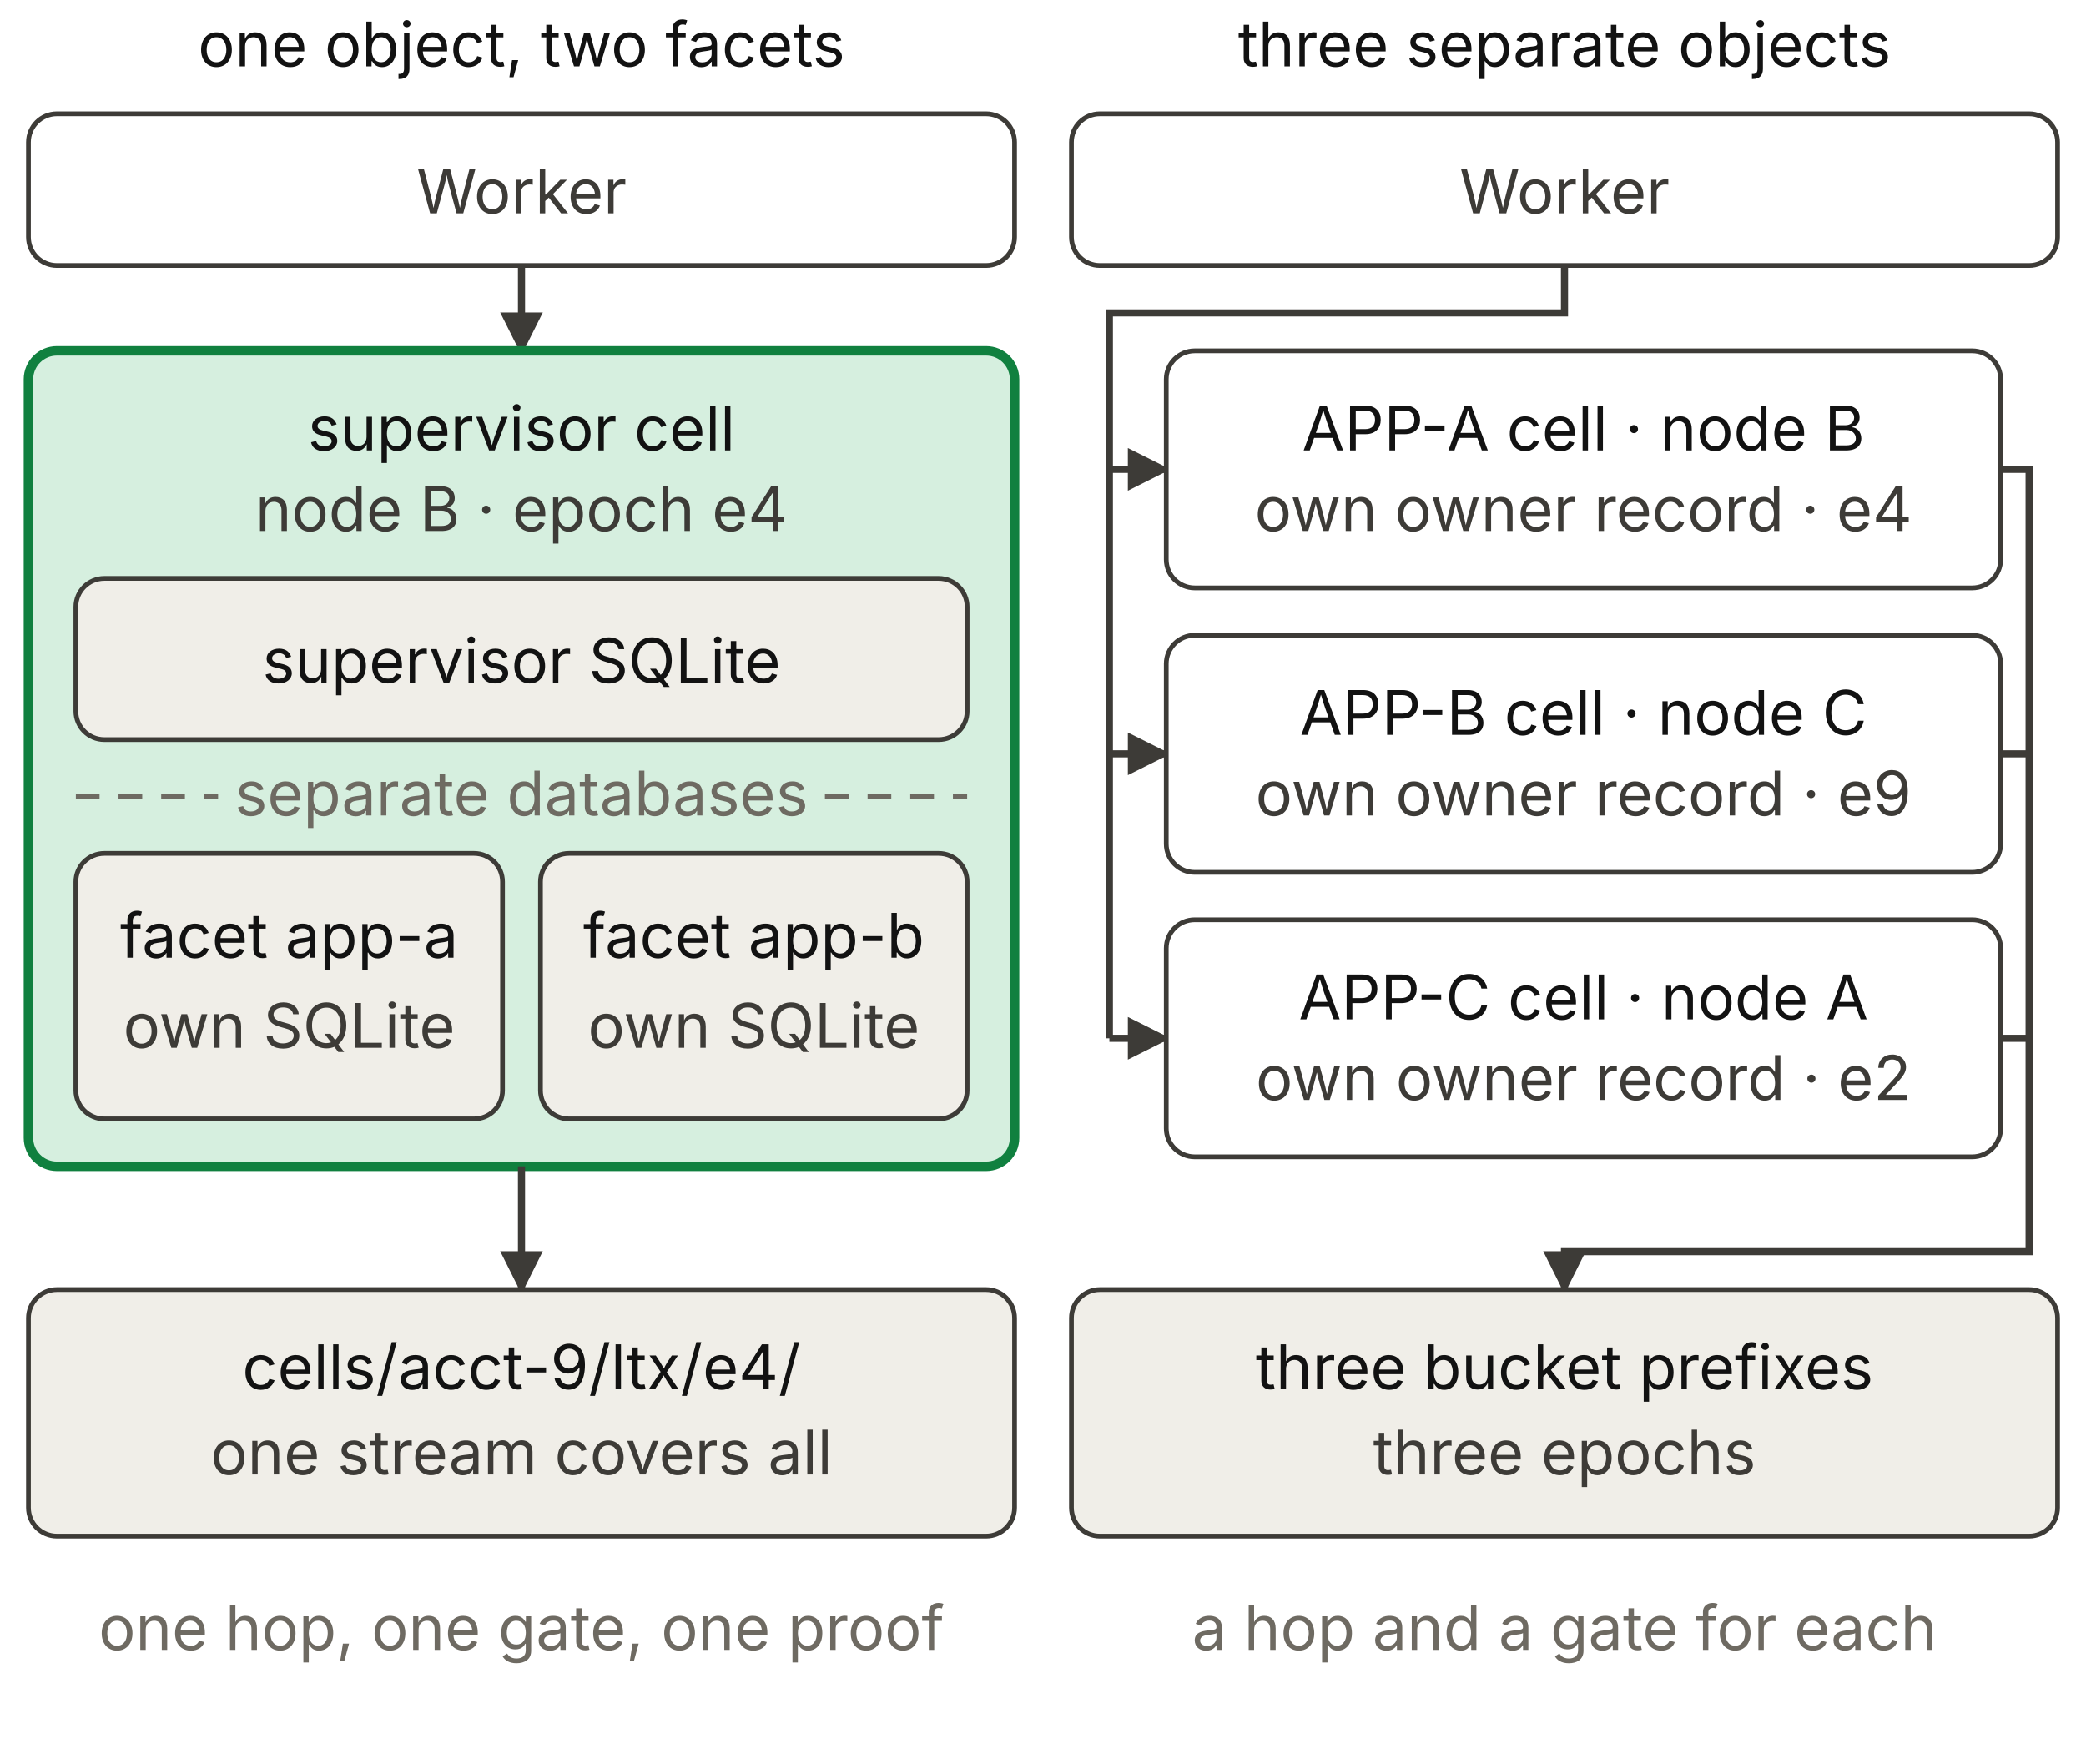
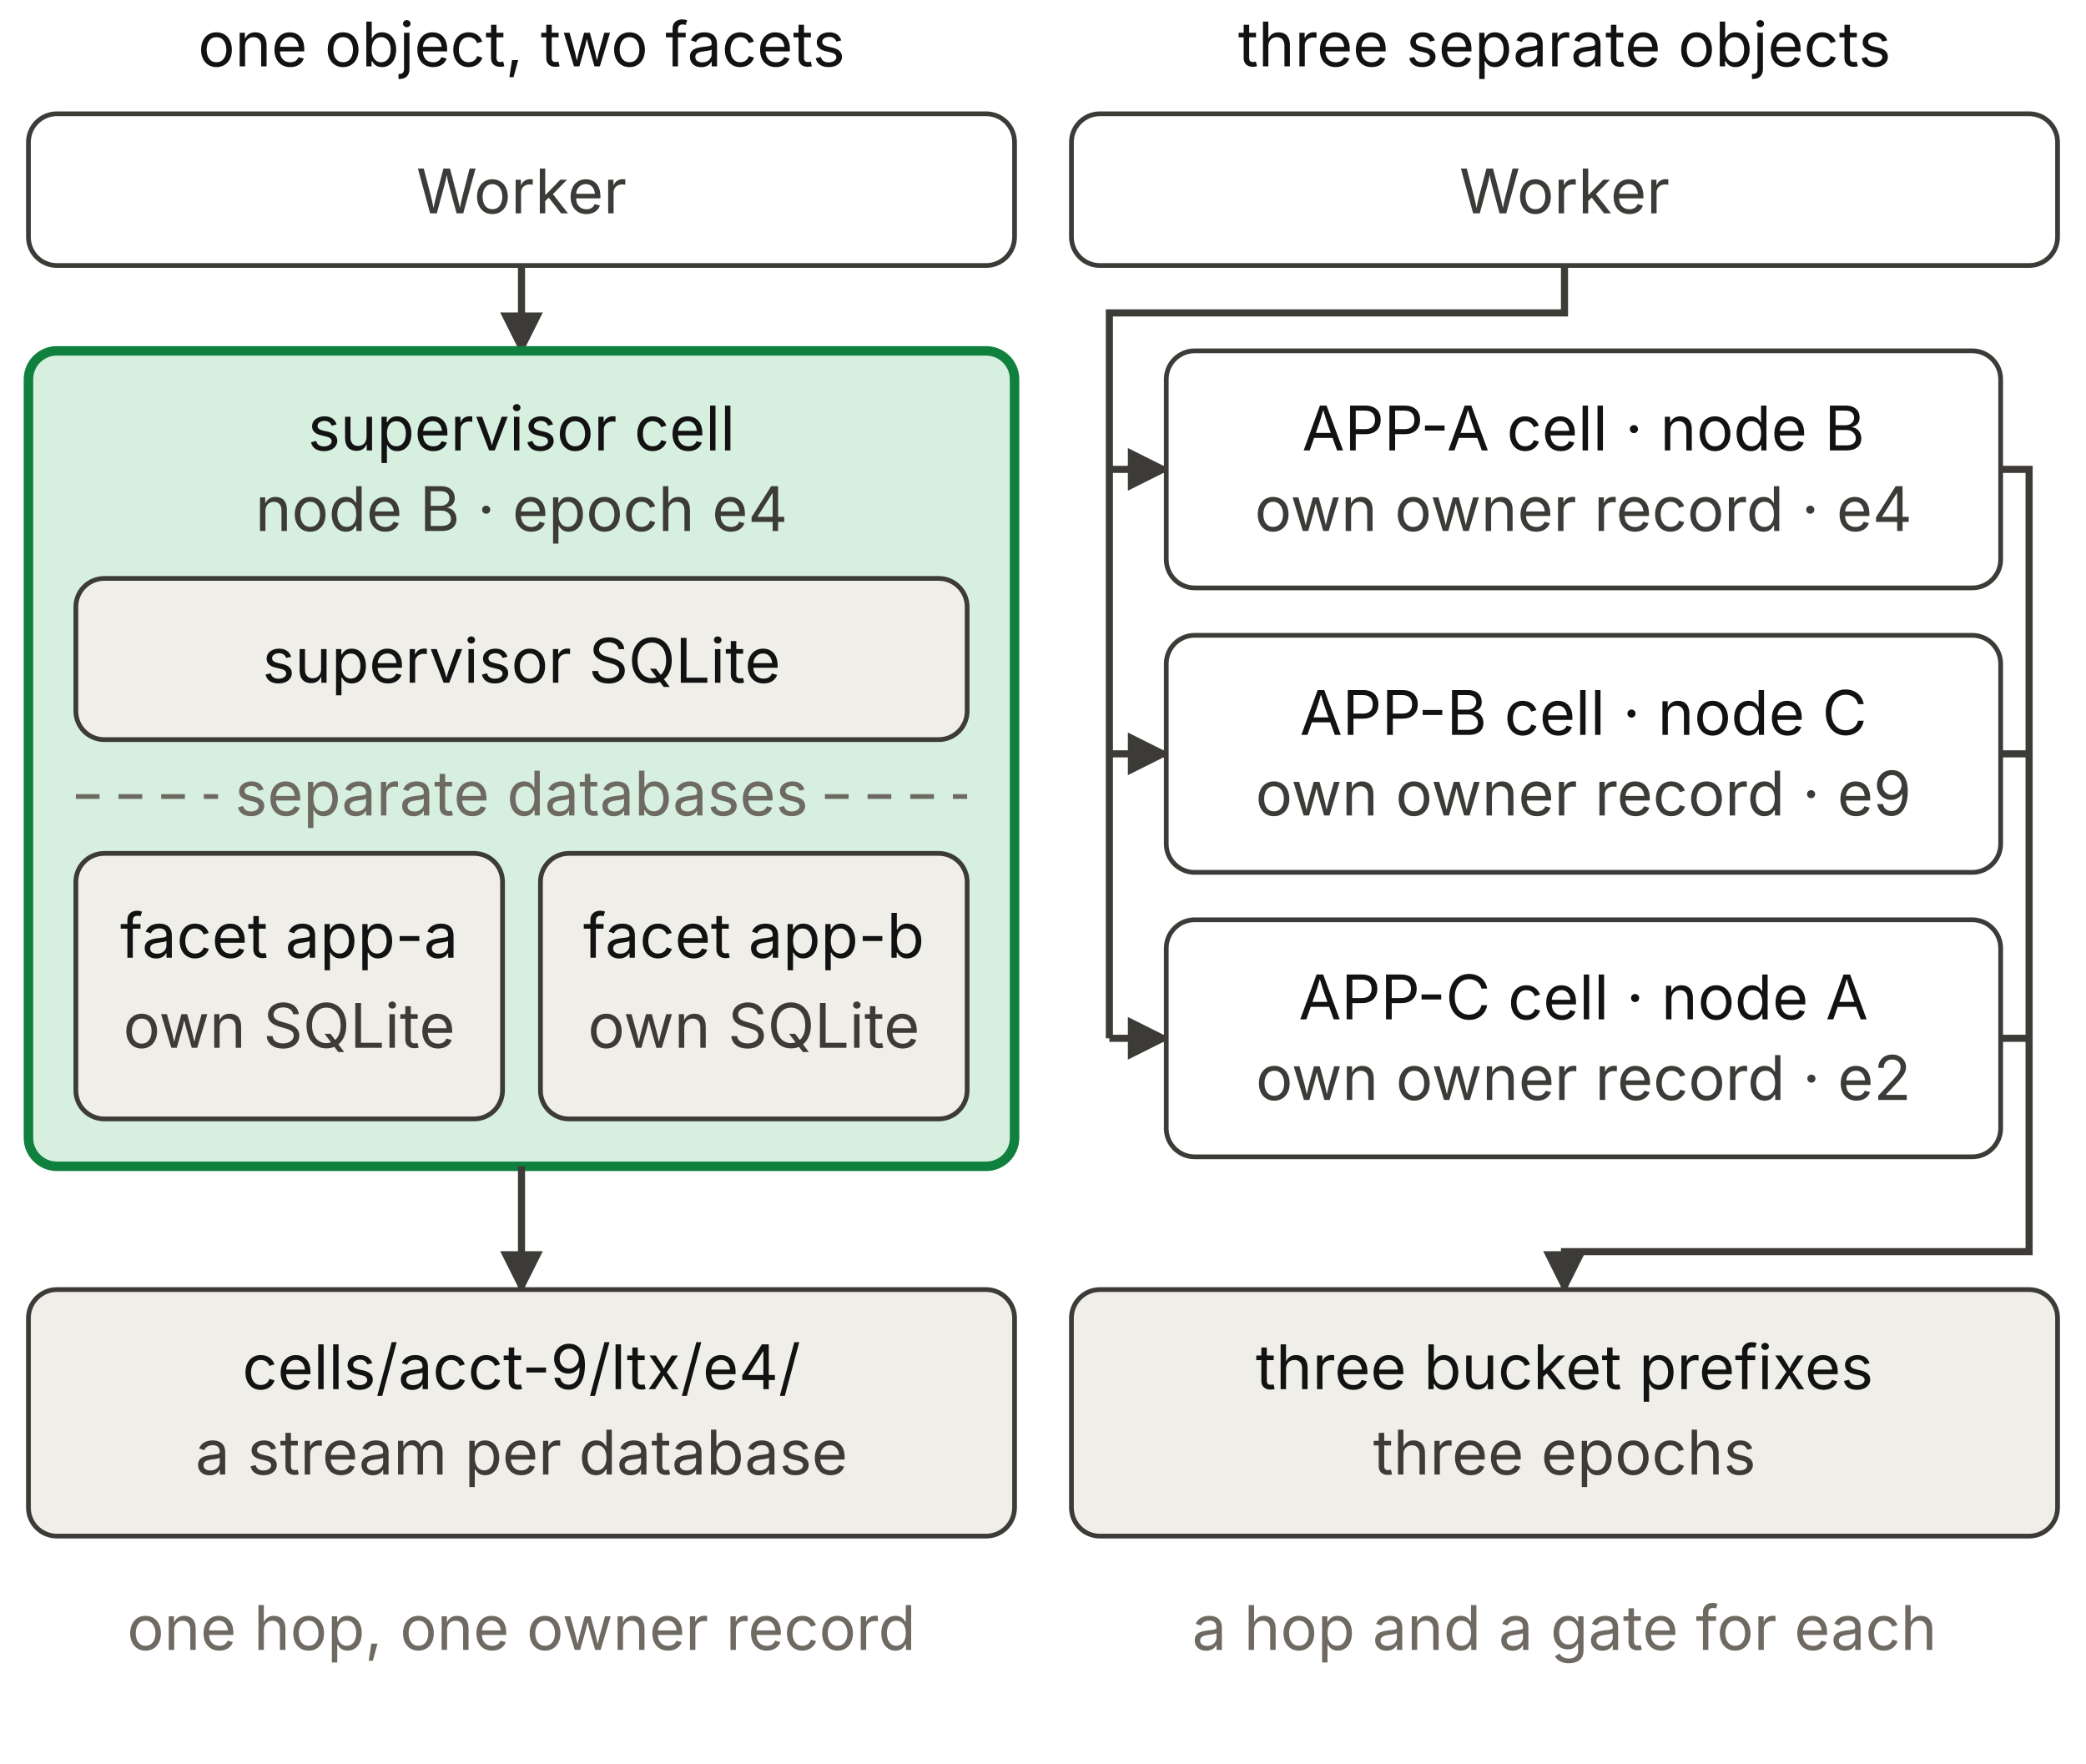
<svg xmlns="http://www.w3.org/2000/svg" viewBox="0 0 440 372" role="img">
  <style>
    .d-ink { color: #121212 }
    .d-soft { color: #3d3b37 }
    .d-faint { color: #6e6a62 }
    .d-acc { color: #10803f }
    .d-panel { color: #ffffff }
    .d-sunk { color: #f0eee8 }
    .d-tint { color: #d6efdf }
    text {
      font-family: ui-sans-serif, system-ui, -apple-system, "Segoe UI", sans-serif;
      font-size: 13px;
      fill: currentColor;
    }
    tspan { fill: currentColor; }
    @media (prefers-color-scheme: dark) {
      .d-ink { color: #efede7 }
      .d-soft { color: #c9c6be }
      .d-faint { color: #928e85 }
      .d-acc { color: #3fc472 }
      .d-panel { color: #1a1a19 }
      .d-sunk { color: #232321 }
      .d-tint { color: #10301d }
    }
  </style>
  <defs>
    <marker id="facet-arrow" viewBox="0 0 10 10" refX="9" refY="5" markerWidth="6" markerHeight="6" orient="auto-start-reverse">
      <path class="d-soft" fill="currentColor" d="M0 0 L10 5 L0 10 z" />
    </marker>
  </defs>
  <text class="d-ink" fill="currentColor" x="110" y="14" text-anchor="middle">one object, two facets</text>
  <text class="d-ink" fill="currentColor" x="330" y="14" text-anchor="middle">three separate objects</text>
  <rect class="d-panel" fill="currentColor" x="6" y="24" width="208" height="32" rx="6" />
  <rect class="d-soft" fill="none" stroke="currentColor" x="6" y="24" width="208" height="32" rx="6" />
  <text class="d-soft" fill="currentColor" x="110" y="45" text-anchor="middle">Worker</text>
  <rect class="d-panel" fill="currentColor" x="226" y="24" width="208" height="32" rx="6" />
  <rect class="d-soft" fill="none" stroke="currentColor" x="226" y="24" width="208" height="32" rx="6" />
  <text class="d-soft" fill="currentColor" x="330" y="45" text-anchor="middle">Worker</text>
  <g class="d-soft" fill="none" stroke="currentColor" stroke-width="1.5">
    <path d="M110 56 V74" marker-end="url(#facet-arrow)" />
    <path d="M330 56 V66 H234 V219" />
    <path d="M234 99 H246" marker-end="url(#facet-arrow)" />
    <path d="M234 159 H246" marker-end="url(#facet-arrow)" />
    <path d="M234 219 H246" marker-end="url(#facet-arrow)" />
  </g>
  <rect class="d-tint" fill="currentColor" x="6" y="74" width="208" height="172" rx="6" />
  <rect class="d-acc" fill="none" stroke="currentColor" stroke-width="2" x="6" y="74" width="208" height="172" rx="6" />
  <text class="d-ink" fill="currentColor" x="110" y="95" text-anchor="middle">supervisor cell</text>
  <text class="d-soft" fill="currentColor" x="110" y="112" text-anchor="middle">node B · epoch e4</text>
  <rect class="d-sunk" fill="currentColor" x="16" y="122" width="188" height="34" rx="6" />
  <rect class="d-soft" fill="none" stroke="currentColor" x="16" y="122" width="188" height="34" rx="6" />
  <text class="d-ink" fill="currentColor" x="110" y="144" text-anchor="middle">supervisor SQLite</text>
  <g class="d-faint" fill="none" stroke="currentColor" stroke-dasharray="5 4">
    <path d="M16 168 H46" />
    <path d="M174 168 H204" />
  </g>
  <text class="d-faint" fill="currentColor" x="110" y="172" text-anchor="middle">separate databases</text>
  <rect class="d-sunk" fill="currentColor" x="16" y="180" width="90" height="56" rx="6" />
  <rect class="d-soft" fill="none" stroke="currentColor" x="16" y="180" width="90" height="56" rx="6" />
  <text class="d-ink" fill="currentColor" x="61" y="202" text-anchor="middle">facet app-a</text>
  <text class="d-soft" fill="currentColor" x="61" y="221" text-anchor="middle">own SQLite</text>
  <rect class="d-sunk" fill="currentColor" x="114" y="180" width="90" height="56" rx="6" />
  <rect class="d-soft" fill="none" stroke="currentColor" x="114" y="180" width="90" height="56" rx="6" />
  <text class="d-ink" fill="currentColor" x="159" y="202" text-anchor="middle">facet app-b</text>
  <text class="d-soft" fill="currentColor" x="159" y="221" text-anchor="middle">own SQLite</text>
  <rect class="d-panel" fill="currentColor" x="246" y="74" width="176" height="50" rx="6" />
  <rect class="d-soft" fill="none" stroke="currentColor" x="246" y="74" width="176" height="50" rx="6" />
  <text class="d-ink" fill="currentColor" x="334" y="95" text-anchor="middle">APP-A cell · node B</text>
  <text class="d-soft" fill="currentColor" x="334" y="112" text-anchor="middle">own owner record · e4</text>
  <rect class="d-panel" fill="currentColor" x="246" y="134" width="176" height="50" rx="6" />
  <rect class="d-soft" fill="none" stroke="currentColor" x="246" y="134" width="176" height="50" rx="6" />
  <text class="d-ink" fill="currentColor" x="334" y="155" text-anchor="middle">APP-B cell · node C</text>
  <text class="d-soft" fill="currentColor" x="334" y="172" text-anchor="middle">own owner record · e9</text>
  <rect class="d-panel" fill="currentColor" x="246" y="194" width="176" height="50" rx="6" />
  <rect class="d-soft" fill="none" stroke="currentColor" x="246" y="194" width="176" height="50" rx="6" />
  <text class="d-ink" fill="currentColor" x="334" y="215" text-anchor="middle">APP-C cell · node A</text>
  <text class="d-soft" fill="currentColor" x="334" y="232" text-anchor="middle">own owner record · e2</text>
  <g class="d-soft" fill="none" stroke="currentColor" stroke-width="1.5">
    <path d="M110 246 V272" marker-end="url(#facet-arrow)" />
    <path d="M422 99 H428 V264 H330 V272" marker-end="url(#facet-arrow)" />
    <path d="M422 159 H428" />
    <path d="M422 219 H428" />
  </g>
  <rect class="d-sunk" fill="currentColor" x="6" y="272" width="208" height="52" rx="6" />
  <rect class="d-soft" fill="none" stroke="currentColor" x="6" y="272" width="208" height="52" rx="6" />
  <text class="d-ink" fill="currentColor" x="110" y="293" text-anchor="middle">cells/acct-9/ltx/e4/</text>
-   <text class="d-soft" fill="currentColor" x="110" y="311" text-anchor="middle">one stream covers all</text>
+   <text class="d-soft" fill="currentColor" x="110" y="311" text-anchor="middle">a stream per database</text>
  <rect class="d-sunk" fill="currentColor" x="226" y="272" width="208" height="52" rx="6" />
  <rect class="d-soft" fill="none" stroke="currentColor" x="226" y="272" width="208" height="52" rx="6" />
  <text class="d-ink" fill="currentColor" x="330" y="293" text-anchor="middle">three bucket prefixes</text>
  <text class="d-soft" fill="currentColor" x="330" y="311" text-anchor="middle">three epochs</text>
-   <text class="d-faint" fill="currentColor" x="110" y="348" text-anchor="middle">one hop, one gate, one proof</text>
+   <text class="d-faint" fill="currentColor" x="110" y="348" text-anchor="middle">one hop, one owner record</text>
  <text class="d-faint" fill="currentColor" x="330" y="348" text-anchor="middle">a hop and a gate for each</text>
</svg>
